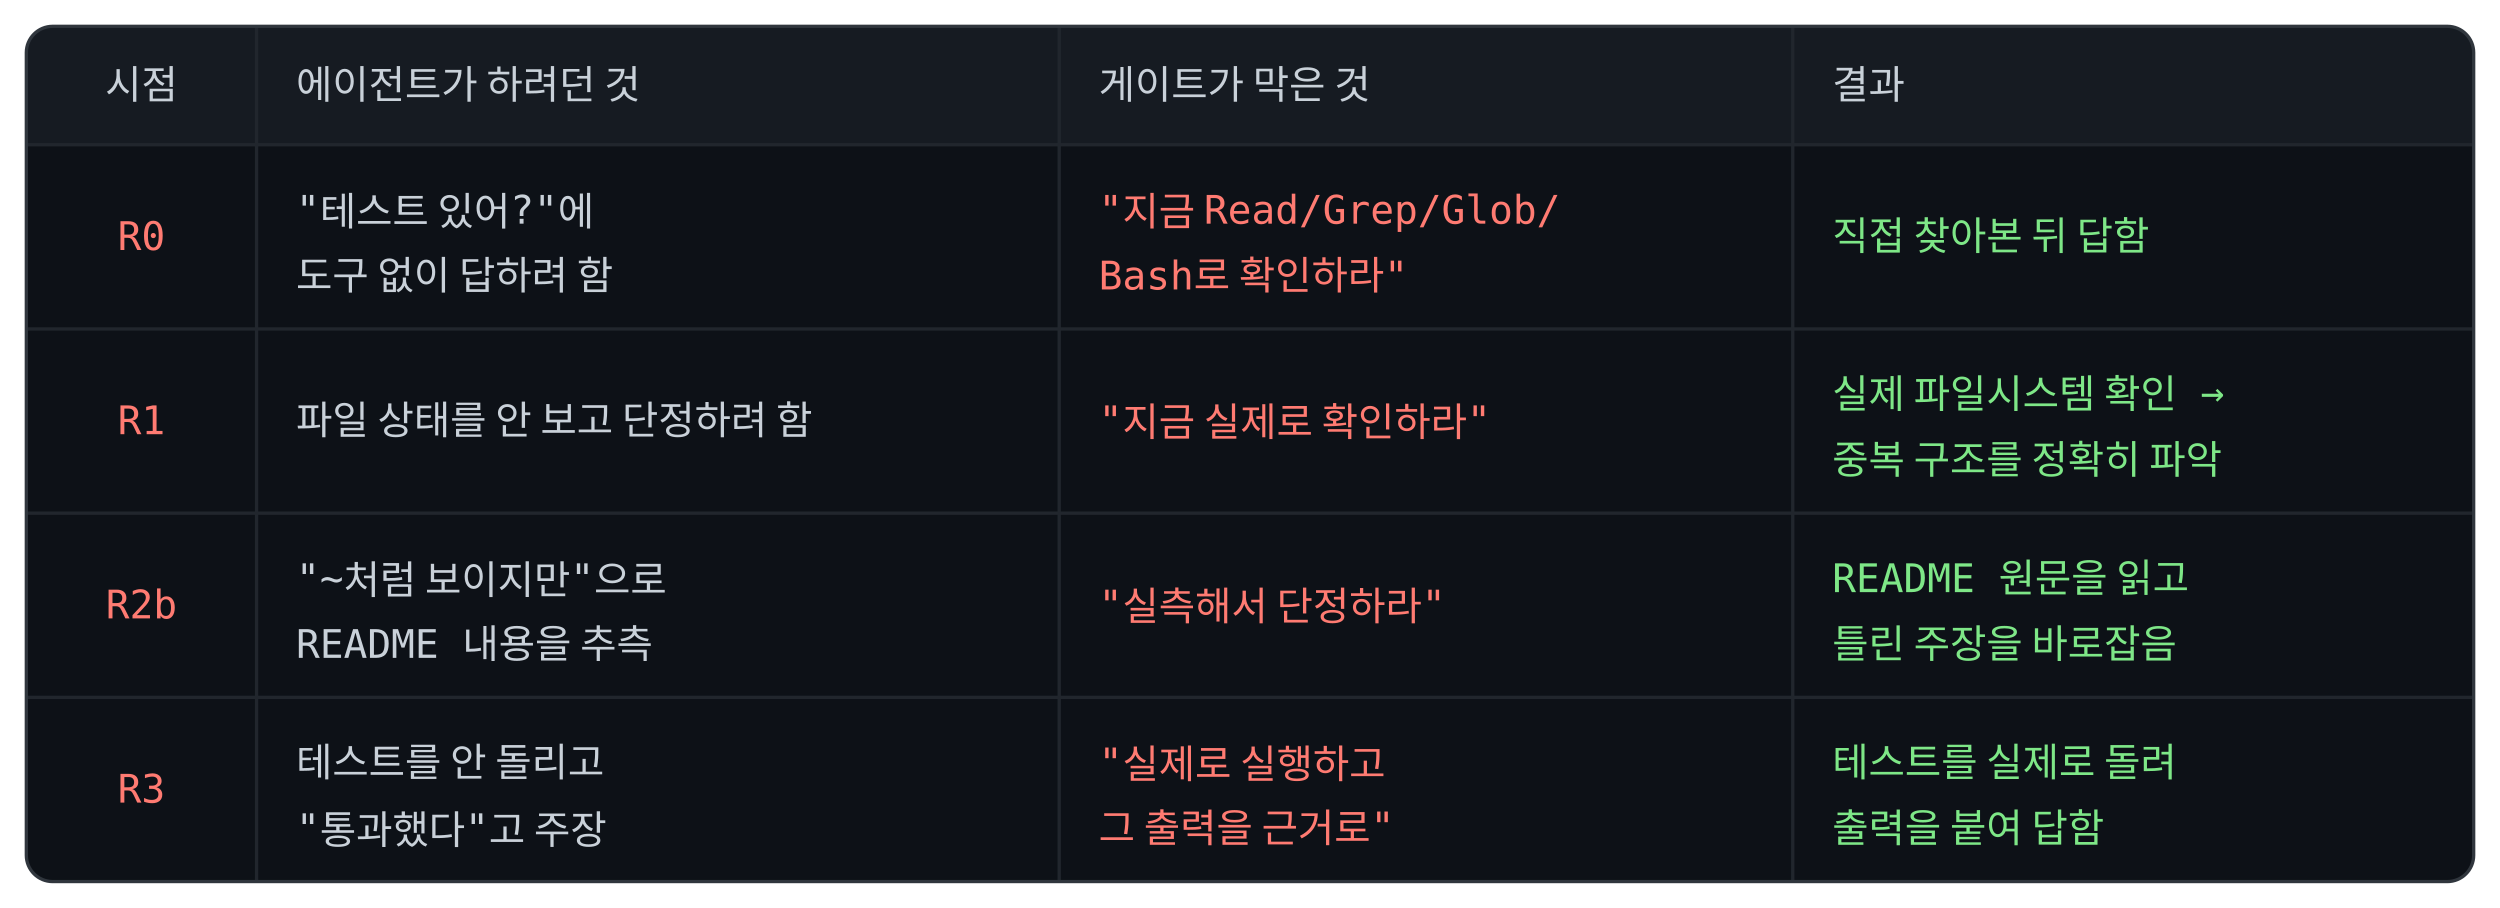
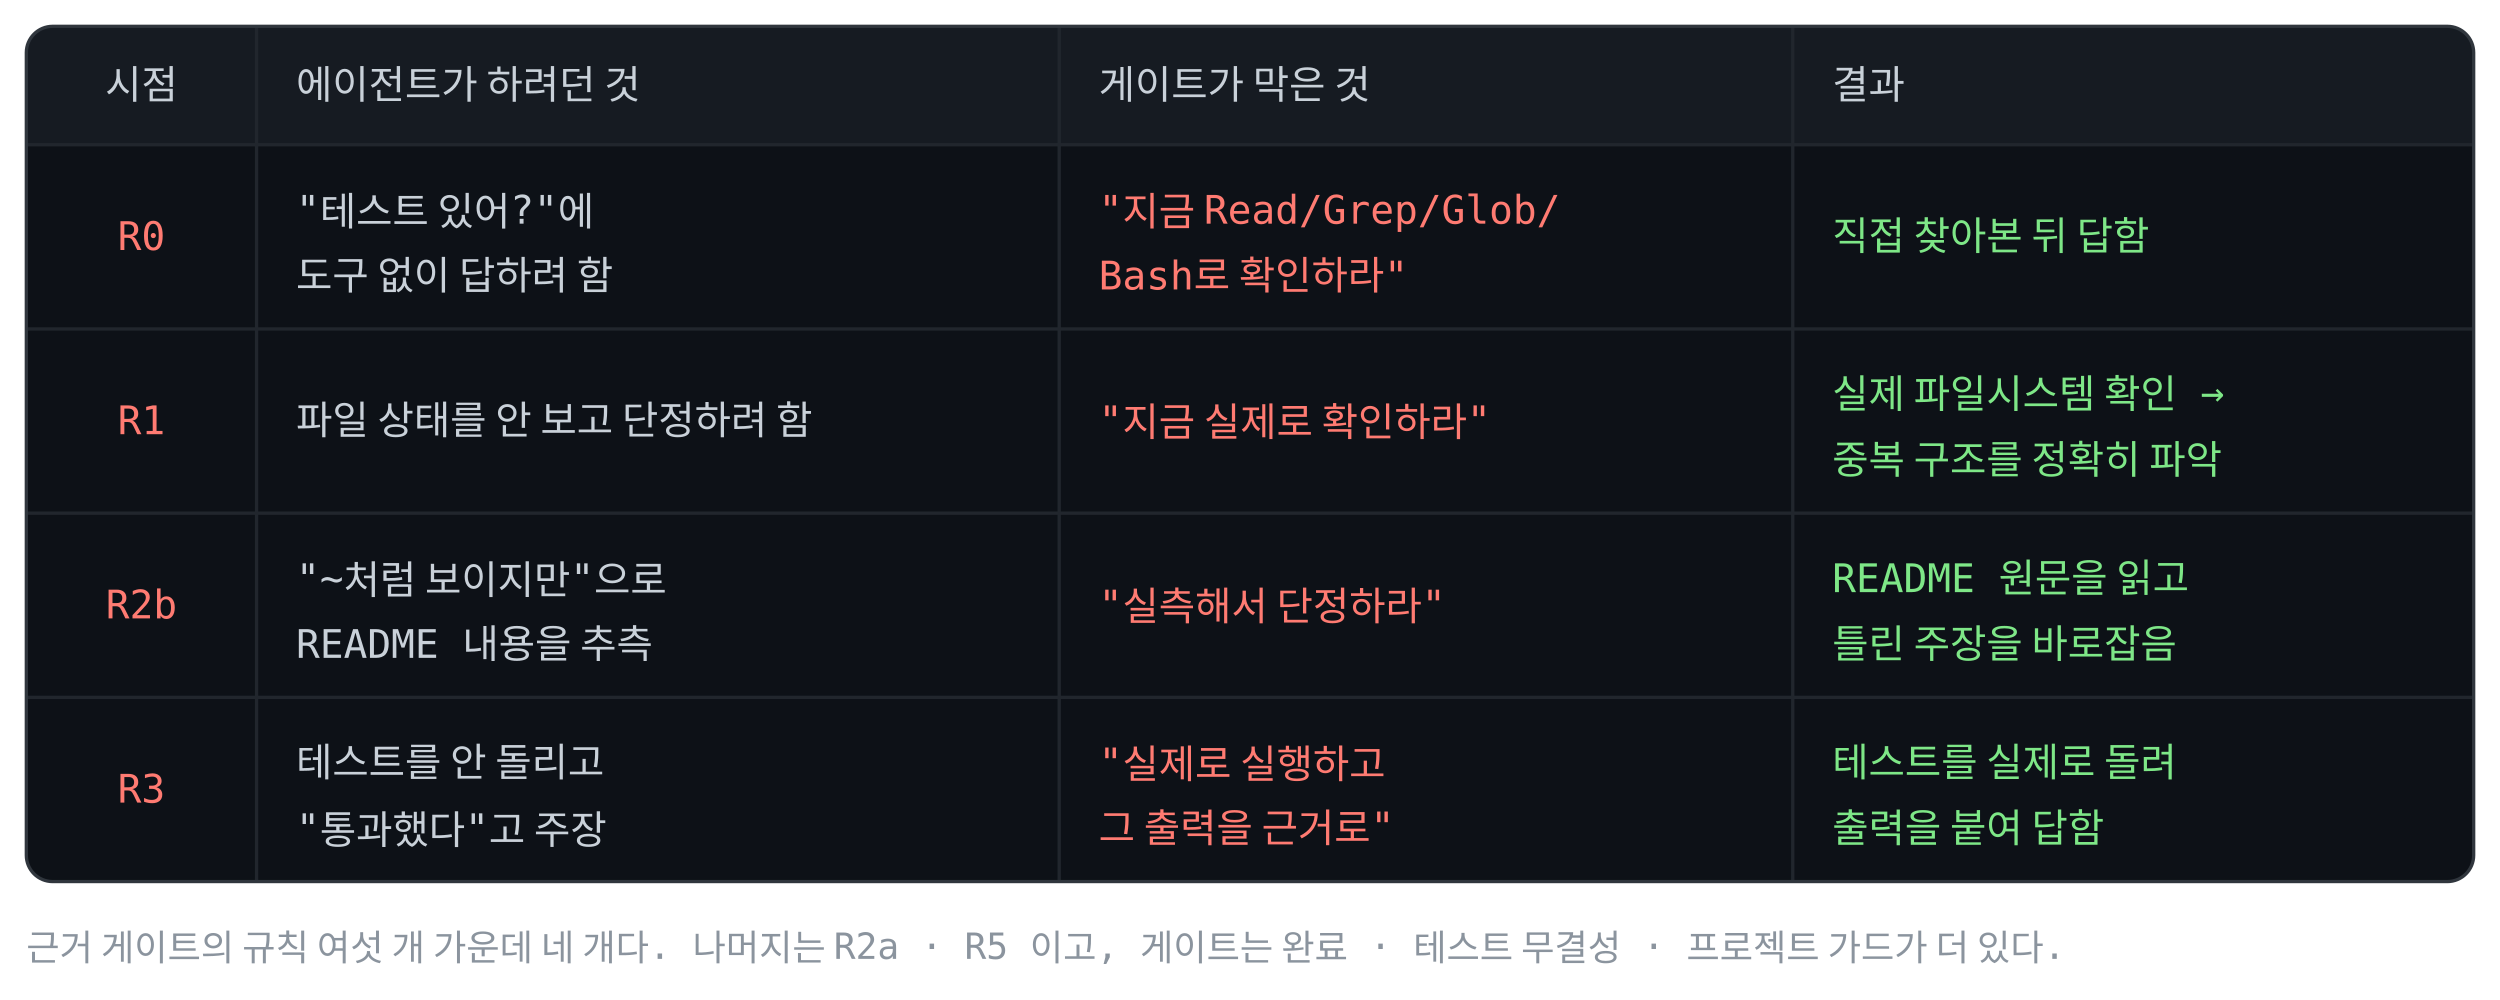
- <svg xmlns="http://www.w3.org/2000/svg" width="760" height="276" viewBox="0 0 760 276" role="img" aria-label="게이트가 이 에이전트를 실제로 막은 사례: R0은 확인 없는 답을, R1은 파일 상태 단정을, R2b는 로컬 상태 추측을, R3은 안 돌린 테스트의 통과 주장을 막았다" font-family="ui-monospace, SFMono-Regular, Menlo, Consolas, monospace" font-size="12">
+ <svg xmlns="http://www.w3.org/2000/svg" width="760" height="304" viewBox="0 0 760 304" role="img" aria-label="근거 게이트가 이 에이전트를 실제로 막은 사례 네 건. 근거 게이트의 규칙 여섯 개 가운데 네 개이고, 게이트는 이것 말고도 세 개가 더 있다: R0은 확인 없는 답을, R1은 파일 상태 단정을, R2b는 로컬 상태 추측을, R3은 안 돌린 테스트의 통과 주장을 막았다" font-family="ui-monospace, SFMono-Regular, Menlo, Consolas, monospace" font-size="12">
  <rect x="8" y="8" width="744" height="260" rx="8" fill="#0d1117" />
  <rect x="8" y="8" width="744" height="36" rx="8" fill="#161b22" />
  <rect x="8" y="28" width="744" height="16" fill="#161b22" />
  <line x1="78" y1="8" x2="78" y2="268" stroke="#21262d" stroke-width="1" />
  <line x1="322" y1="8" x2="322" y2="268" stroke="#21262d" stroke-width="1" />
  <line x1="545" y1="8" x2="545" y2="268" stroke="#21262d" stroke-width="1" />
  <line x1="8" y1="44" x2="752" y2="44" stroke="#21262d" stroke-width="1" />
  <line x1="8" y1="100" x2="752" y2="100" stroke="#21262d" stroke-width="1" />
  <line x1="8" y1="156" x2="752" y2="156" stroke="#21262d" stroke-width="1" />
  <line x1="8" y1="212" x2="752" y2="212" stroke="#21262d" stroke-width="1" />
  <rect x="8" y="8" width="744" height="260" rx="8" fill="none" stroke="#30363d" stroke-width="1" />
  <text x="43" y="30" fill="#c9d1d9" text-anchor="middle">시점</text>
  <text x="90" y="30" fill="#c9d1d9">에이전트가 하려던 것</text>
  <text x="334" y="30" fill="#c9d1d9">게이트가 막은 것</text>
  <text x="557" y="30" fill="#c9d1d9">결과</text>
  <text x="43" y="76" fill="#ff7b72" text-anchor="middle">R0</text>
  <text x="90" y="68" fill="#c9d1d9">"테스트 있어?"에</text>
  <text x="90" y="88" fill="#c9d1d9">도구 없이 답하려 함</text>
  <text x="334" y="68" fill="#ff7b72">"지금 Read/Grep/Glob/</text>
  <text x="334" y="88" fill="#ff7b72">Bash로 확인하라"</text>
  <text x="557" y="76" fill="#7ee787">직접 찾아본 뒤 답함</text>
  <text x="43" y="132" fill="#ff7b72" text-anchor="middle">R1</text>
  <text x="90" y="132" fill="#c9d1d9">파일 상태를 안 보고 단정하려 함</text>
  <text x="334" y="132" fill="#ff7b72">"지금 실제로 확인하라"</text>
  <text x="557" y="124" fill="#7ee787">실제 파일시스템 확인 →</text>
  <text x="557" y="144" fill="#7ee787">중복 구조를 정확히 파악</text>
  <text x="43" y="188" fill="#ff7b72" text-anchor="middle">R2b</text>
  <text x="90" y="180" fill="#c9d1d9">"~처럼 보이지만"으로</text>
  <text x="90" y="200" fill="#c9d1d9">README 내용을 추측</text>
  <text x="334" y="188" fill="#ff7b72">"실측해서 단정하라"</text>
  <text x="557" y="180" fill="#7ee787">README 원문을 읽고</text>
  <text x="557" y="200" fill="#7ee787">틀린 주장을 바로잡음</text>
  <text x="43" y="244" fill="#ff7b72" text-anchor="middle">R3</text>
  <text x="90" y="236" fill="#c9d1d9">테스트를 안 돌리고</text>
  <text x="90" y="256" fill="#c9d1d9">"통과했다"고 주장</text>
  <text x="334" y="236" fill="#ff7b72">"실제로 실행하고</text>
  <text x="334" y="256" fill="#ff7b72">그 출력을 근거로"</text>
  <text x="557" y="236" fill="#7ee787">테스트를 실제로 돌려</text>
  <text x="557" y="256" fill="#7ee787">출력을 붙여 답함</text>
+   <text x="8" y="292" fill="#8b949e" font-size="11">근거 게이트의 규칙 여섯 개 가운데 네 개다. 나머지는 R2a · R5 이고, 게이트는 완료 · 테스트 무결성 · 프로젝트 가드가 더 있다.</text>
</svg>
